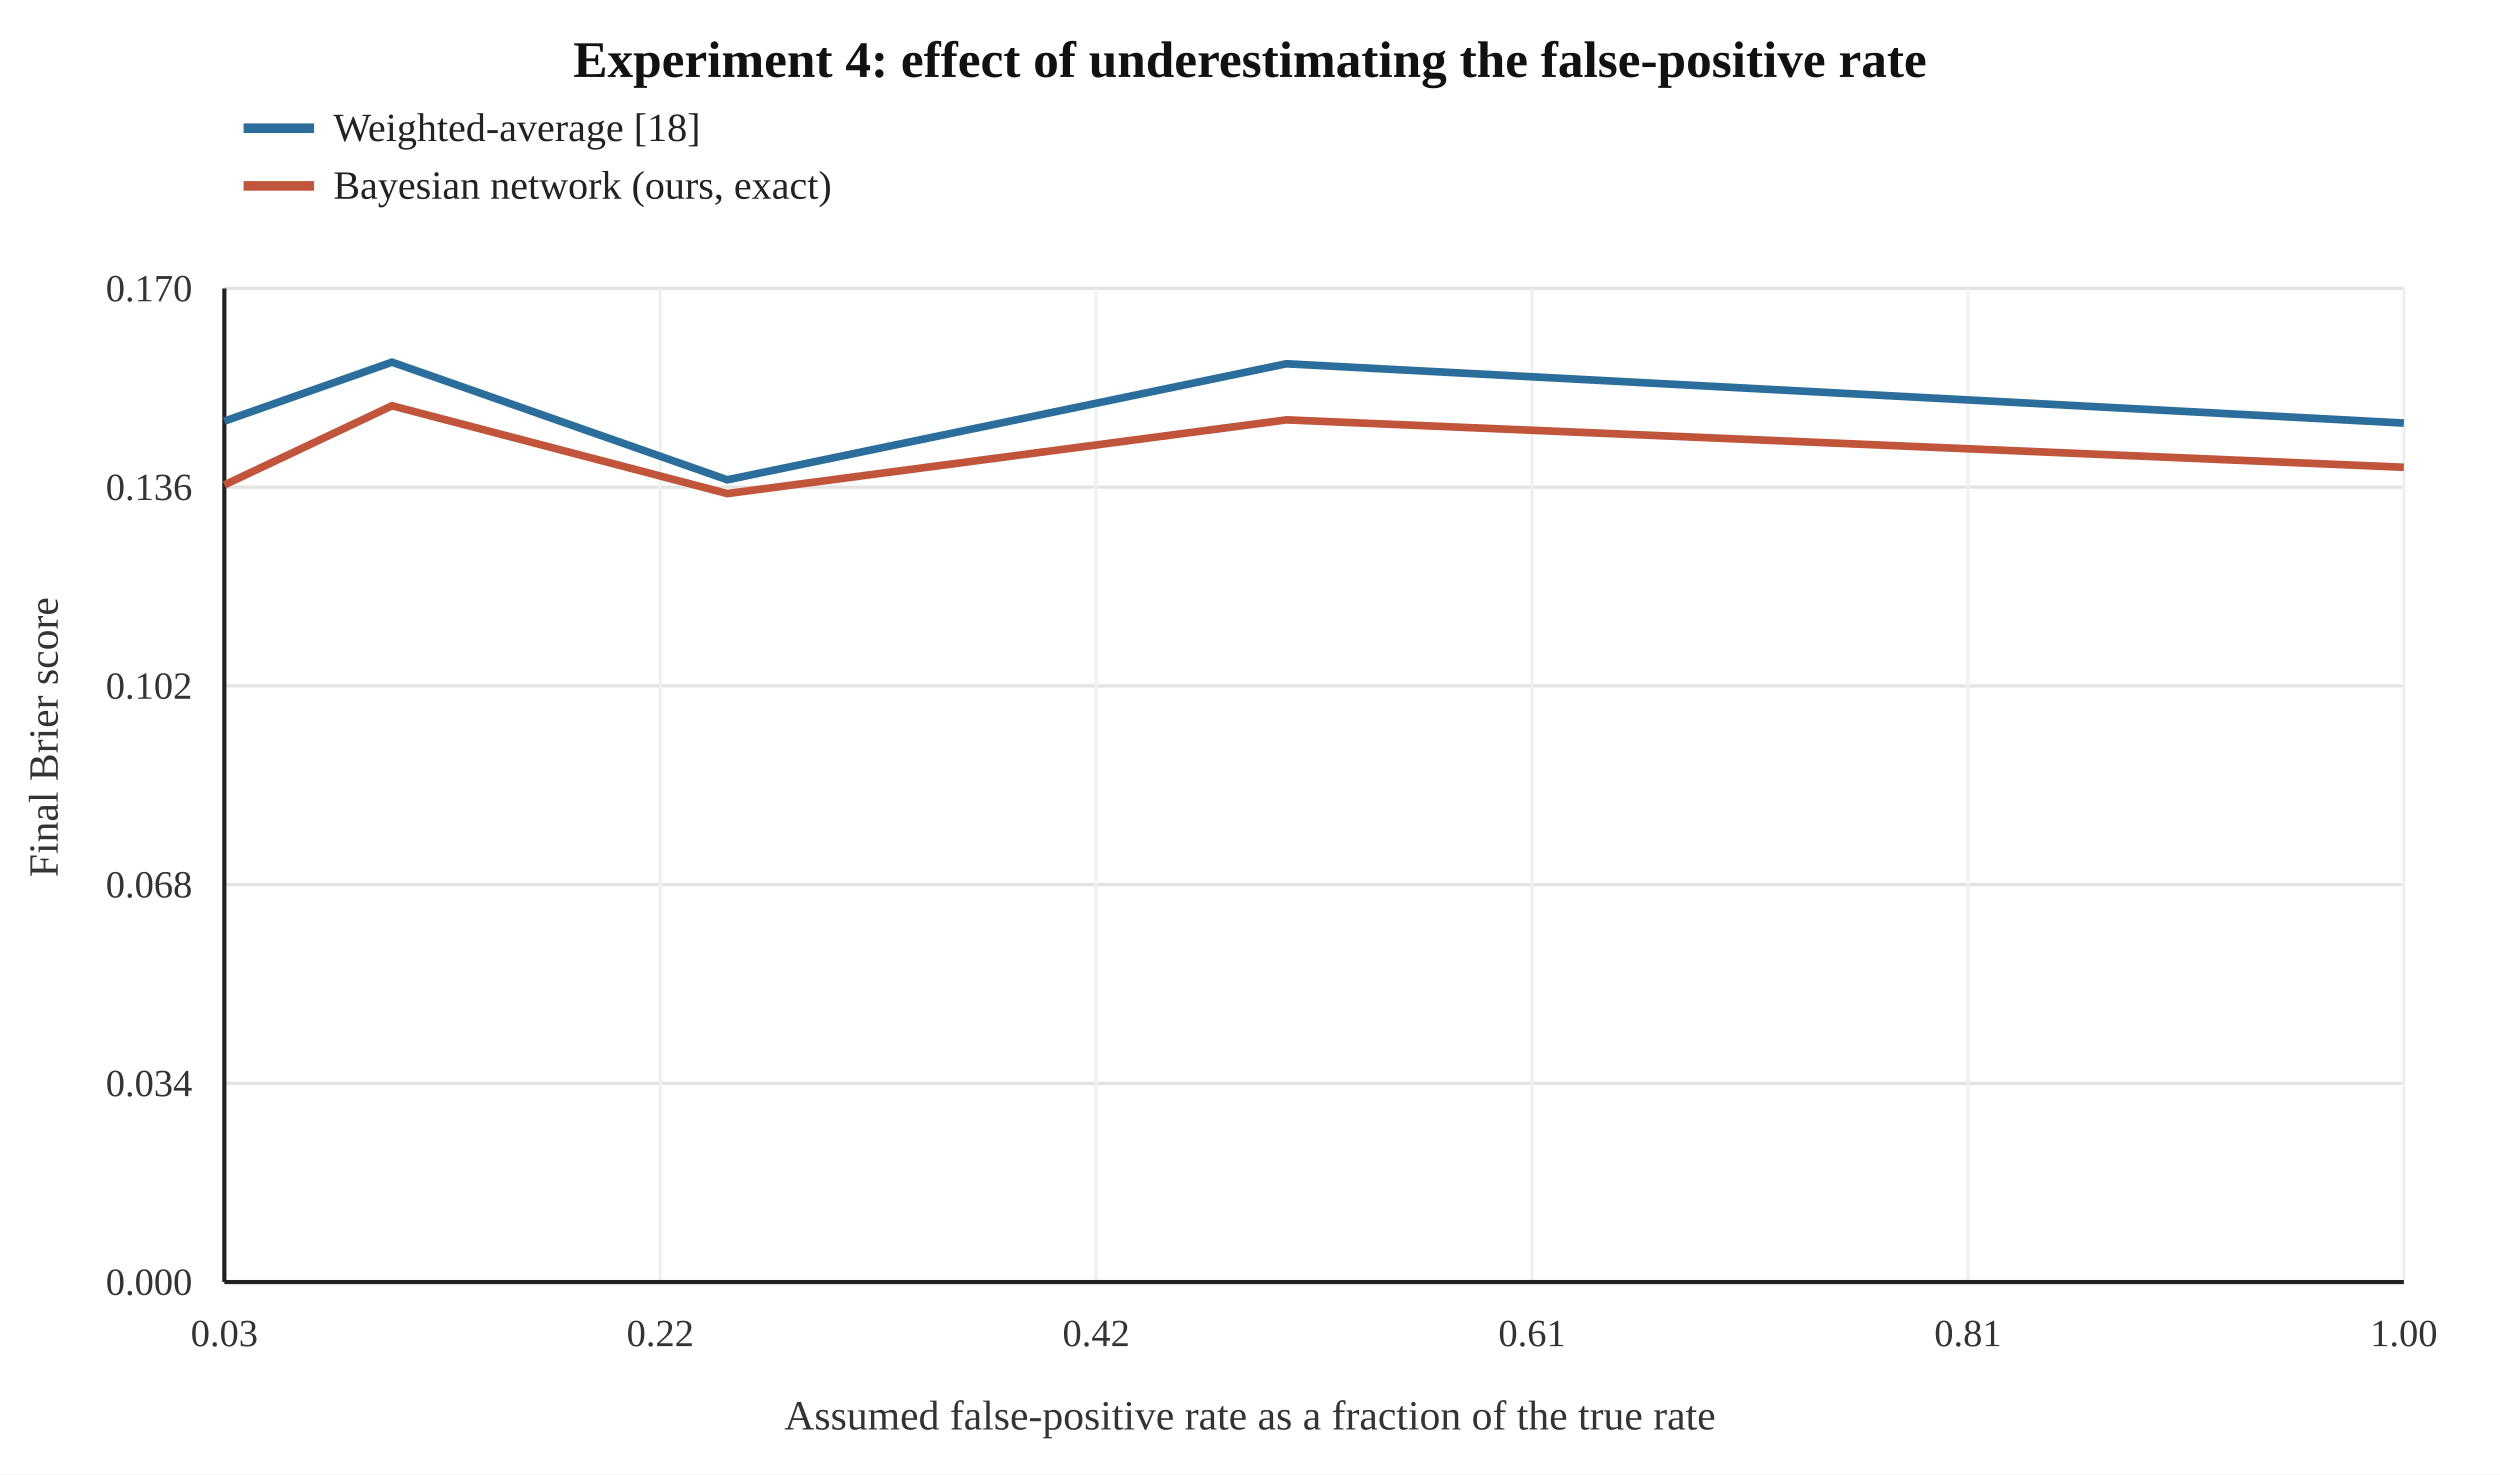
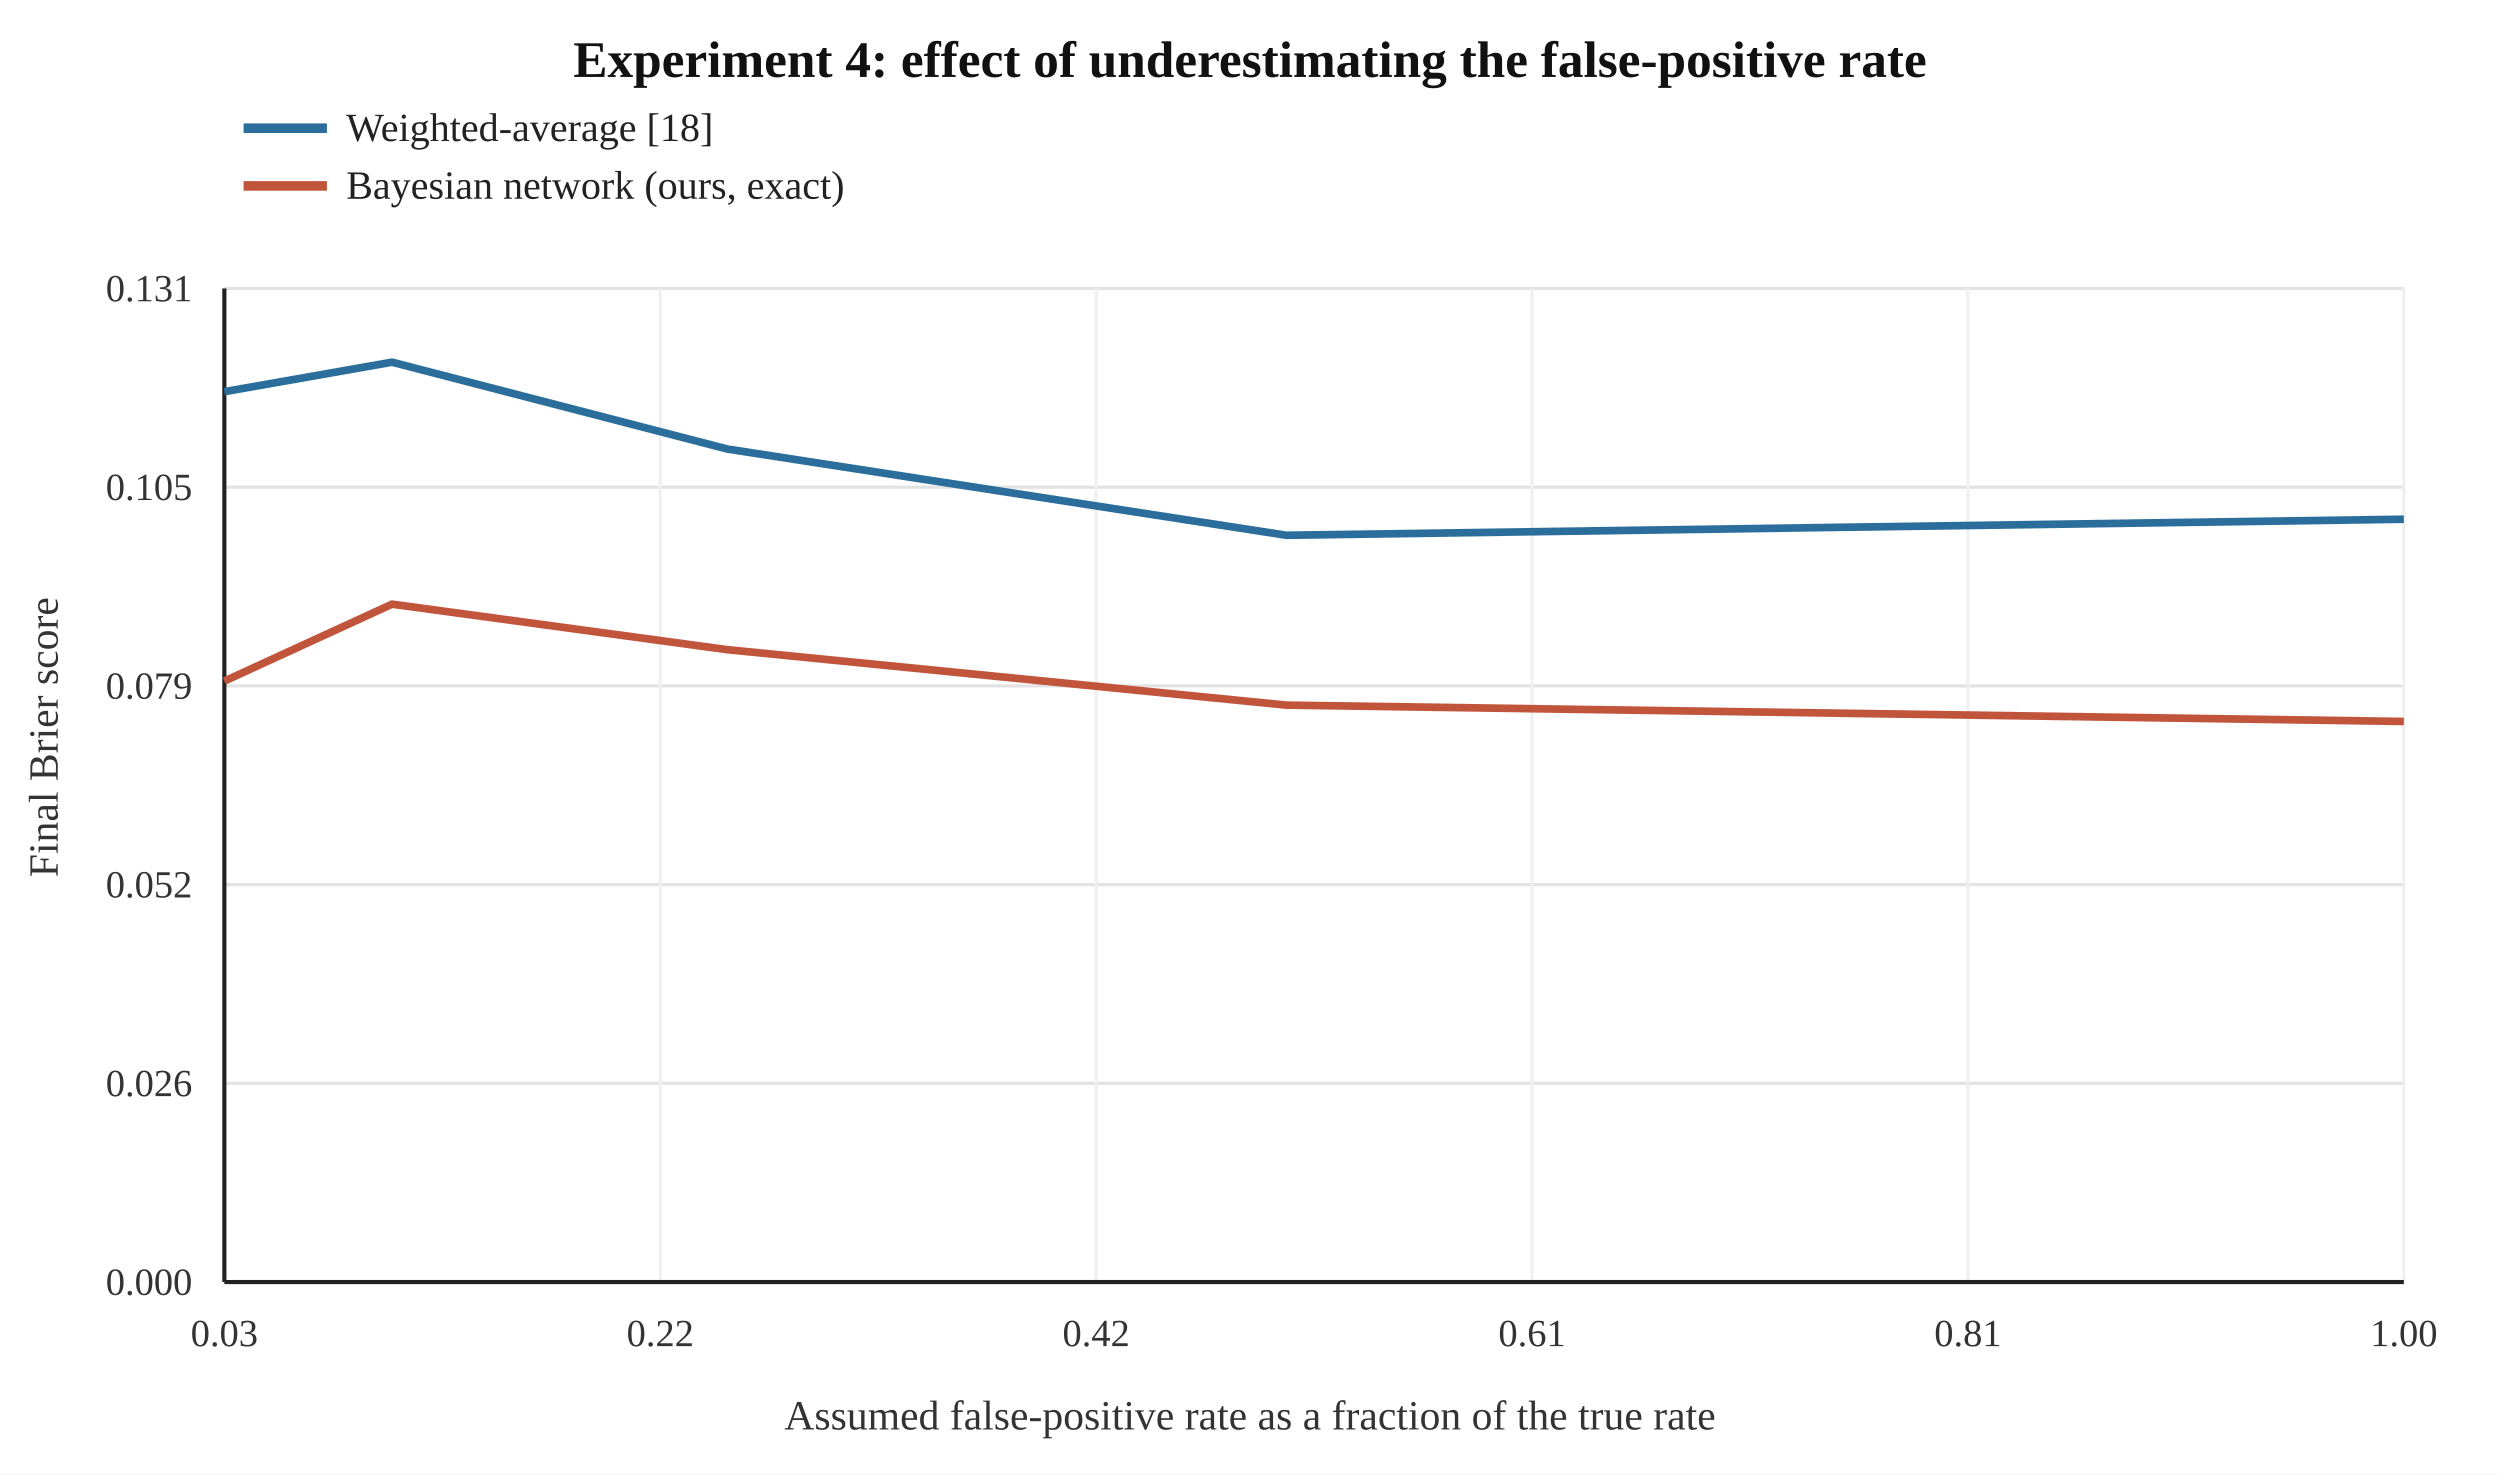
<svg xmlns="http://www.w3.org/2000/svg" width="780" height="460" viewBox="0 0 780 460" font-family="Georgia, 'Times New Roman', serif">
  <rect x="0" y="0" width="780" height="460" fill="#ffffff" />
  <line x1="70" y1="400.0" x2="750" y2="400.0" stroke="#e3e3e3" stroke-width="1" />
  <text x="60" y="404.0" font-size="12" fill="#333" text-anchor="end">0.000</text>
  <line x1="70" y1="338.0" x2="750" y2="338.0" stroke="#e3e3e3" stroke-width="1" />
-   <text x="60" y="342.0" font-size="12" fill="#333" text-anchor="end">0.034</text>
+   <text x="60" y="342.0" font-size="12" fill="#333" text-anchor="end">0.026</text>
  <line x1="70" y1="276.0" x2="750" y2="276.0" stroke="#e3e3e3" stroke-width="1" />
-   <text x="60" y="280.0" font-size="12" fill="#333" text-anchor="end">0.068</text>
+   <text x="60" y="280.0" font-size="12" fill="#333" text-anchor="end">0.052</text>
  <line x1="70" y1="214.0" x2="750" y2="214.0" stroke="#e3e3e3" stroke-width="1" />
-   <text x="60" y="218.0" font-size="12" fill="#333" text-anchor="end">0.102</text>
+   <text x="60" y="218.0" font-size="12" fill="#333" text-anchor="end">0.079</text>
  <line x1="70" y1="152.0" x2="750" y2="152.0" stroke="#e3e3e3" stroke-width="1" />
-   <text x="60" y="156.0" font-size="12" fill="#333" text-anchor="end">0.136</text>
+   <text x="60" y="156.0" font-size="12" fill="#333" text-anchor="end">0.105</text>
  <line x1="70" y1="90.0" x2="750" y2="90.0" stroke="#e3e3e3" stroke-width="1" />
-   <text x="60" y="94.0" font-size="12" fill="#333" text-anchor="end">0.170</text>
+   <text x="60" y="94.0" font-size="12" fill="#333" text-anchor="end">0.131</text>
  <line x1="70.0" y1="90" x2="70.0" y2="400" stroke="#f0f0f0" stroke-width="1" />
  <text x="70.0" y="420" font-size="12" fill="#333" text-anchor="middle">0.03</text>
  <line x1="206.0" y1="90" x2="206.0" y2="400" stroke="#f0f0f0" stroke-width="1" />
  <text x="206.0" y="420" font-size="12" fill="#333" text-anchor="middle">0.22</text>
  <line x1="342.0" y1="90" x2="342.0" y2="400" stroke="#f0f0f0" stroke-width="1" />
  <text x="342.0" y="420" font-size="12" fill="#333" text-anchor="middle">0.42</text>
  <line x1="478.0" y1="90" x2="478.0" y2="400" stroke="#f0f0f0" stroke-width="1" />
  <text x="478.0" y="420" font-size="12" fill="#333" text-anchor="middle">0.61</text>
  <line x1="614.0" y1="90" x2="614.0" y2="400" stroke="#f0f0f0" stroke-width="1" />
  <text x="614.0" y="420" font-size="12" fill="#333" text-anchor="middle">0.81</text>
  <line x1="750.0" y1="90" x2="750.0" y2="400" stroke="#f0f0f0" stroke-width="1" />
  <text x="750.0" y="420" font-size="12" fill="#333" text-anchor="middle">1.00</text>
  <line x1="70" y1="90" x2="70" y2="400" stroke="#222" stroke-width="1.3" />
  <line x1="70" y1="400" x2="750" y2="400" stroke="#222" stroke-width="1.3" />
-   <polyline points="750.0,132.0 401.3,113.5 226.9,149.7 122.3,113.0 70.0,131.4" fill="none" stroke="#2C6E9B" stroke-width="2.4" />
-   <polyline points="750.0,145.8 401.3,131.0 226.9,154.0 122.3,126.6 70.0,151.3" fill="none" stroke="#C1553B" stroke-width="2.4" />
-   <line x1="76" y1="40" x2="98" y2="40" stroke="#2C6E9B" stroke-width="3" />
-   <text x="104" y="44" font-size="12.5" fill="#222">Weighted-average [18]</text>
-   <line x1="76" y1="58" x2="98" y2="58" stroke="#C1553B" stroke-width="3" />
-   <text x="104" y="62" font-size="12.5" fill="#222">Bayesian network (ours, exact)</text>
+   <polyline points="750.0,162.0 401.3,167.0 226.9,140.1 122.3,113.0 70.0,122.2" fill="none" stroke="#2C6E9B" stroke-width="2.4" />
+   <polyline points="750.0,225.1 401.3,220.0 226.9,202.7 122.3,188.5 70.0,212.5" fill="none" stroke="#C1553B" stroke-width="2.4" />
+   <line x1="76" y1="40" x2="102" y2="40" stroke="#2C6E9B" stroke-width="3" />
+   <text x="108" y="44" font-size="12.5" fill="#222">Weighted-average [18]</text>
+   <line x1="76" y1="58" x2="102" y2="58" stroke="#C1553B" stroke-width="3" />
+   <text x="108" y="62" font-size="12.5" fill="#222">Bayesian network (ours, exact)</text>
  <text x="390.0" y="24" font-size="16" fill="#111" text-anchor="middle" font-weight="bold">Experiment 4: effect of underestimating the false-positive rate</text>
  <text x="390.0" y="446" font-size="13" fill="#333" text-anchor="middle">Assumed false-positive rate as a fraction of the true rate</text>
  <text x="18" y="230.0" font-size="13" fill="#333" text-anchor="middle" transform="rotate(-90 18 230.0)">Final Brier score</text>
</svg>
